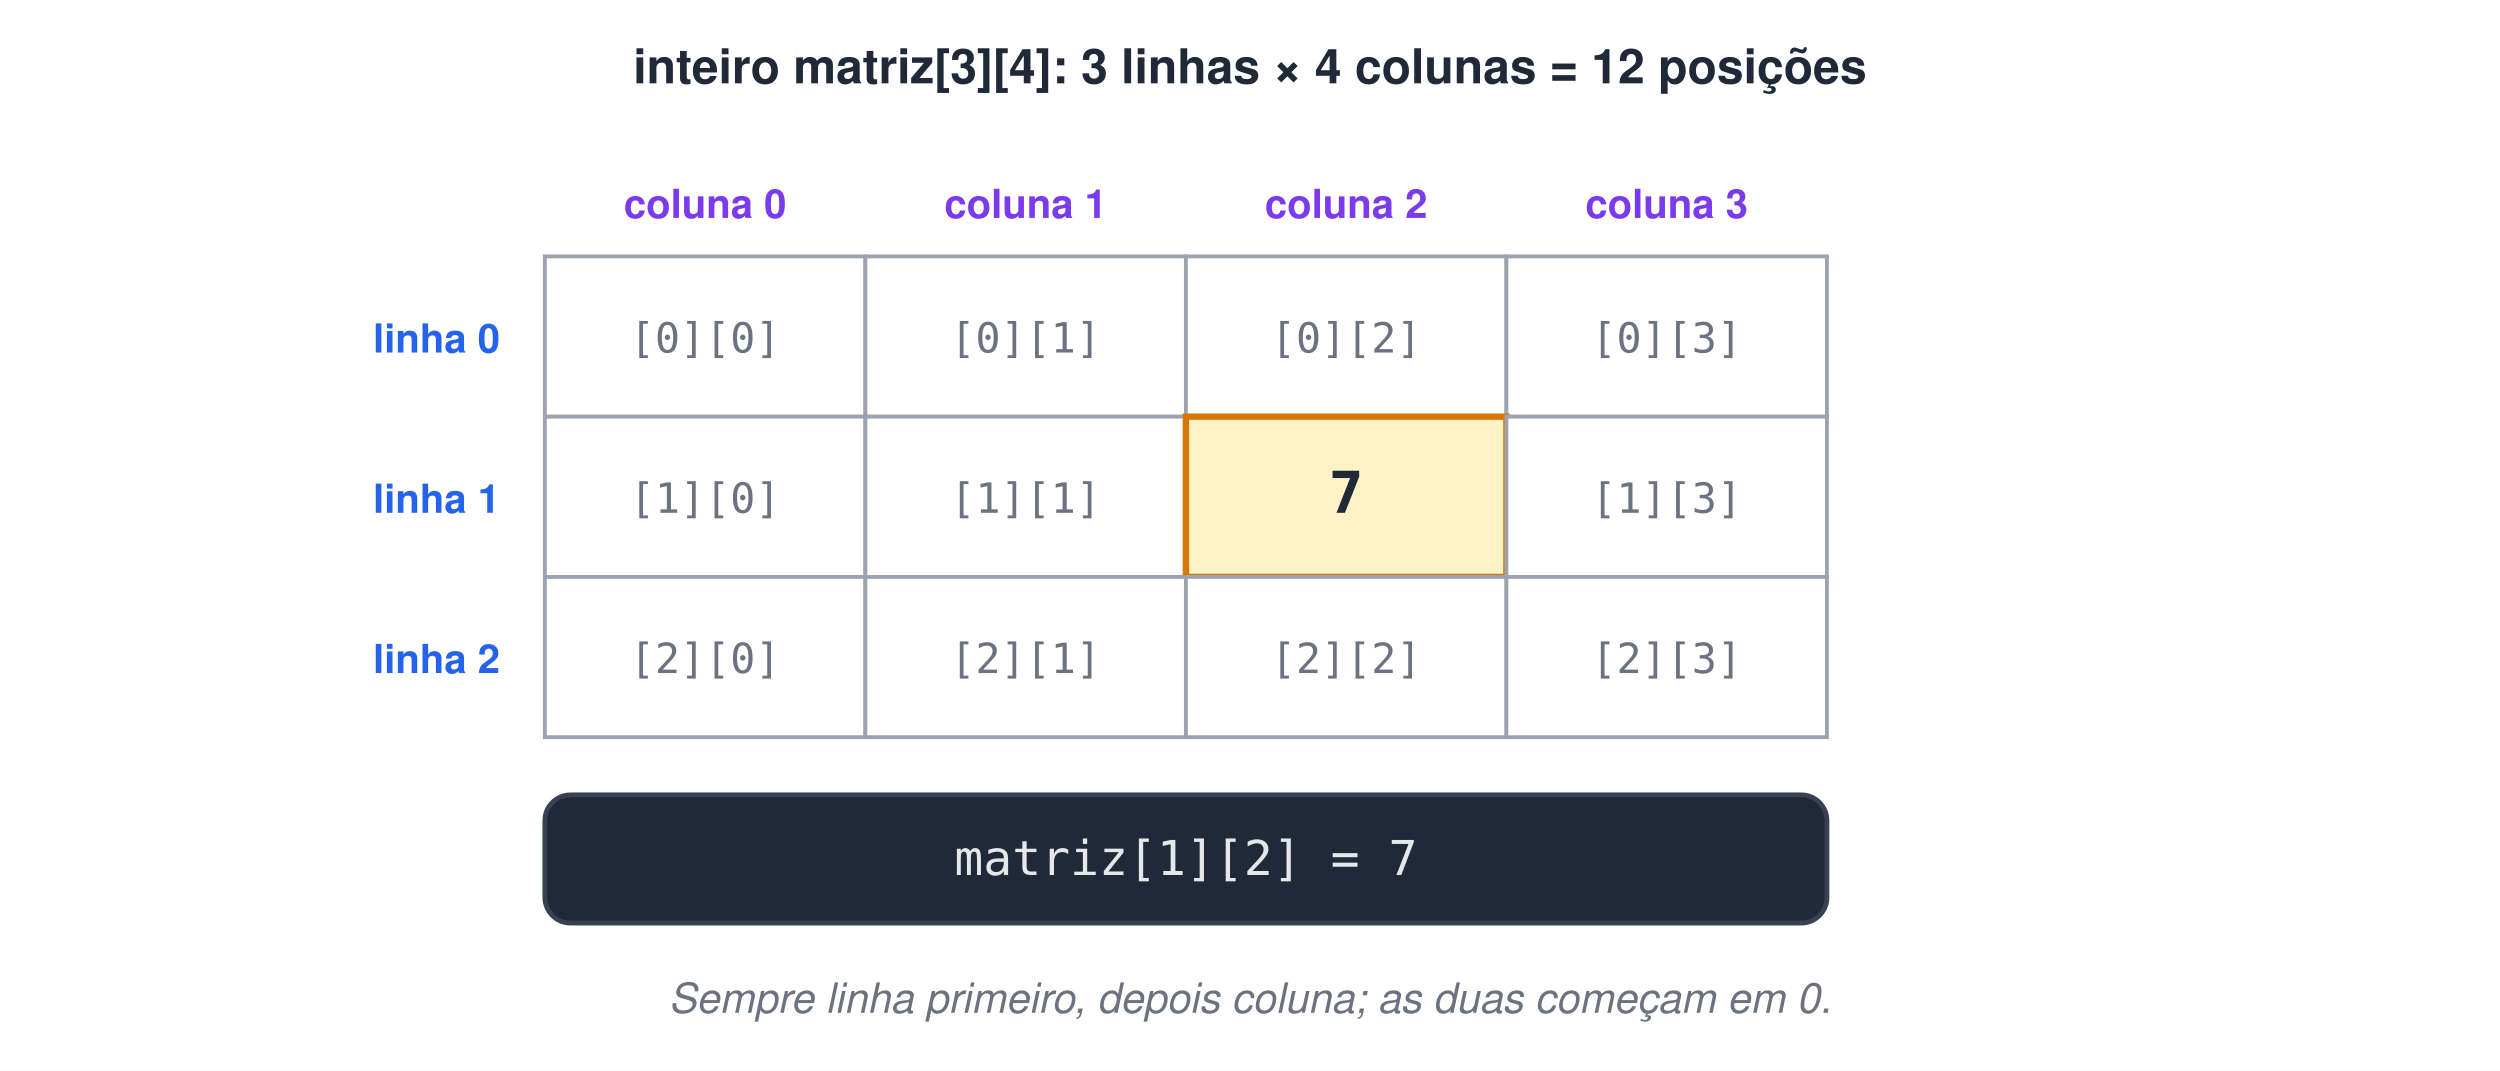
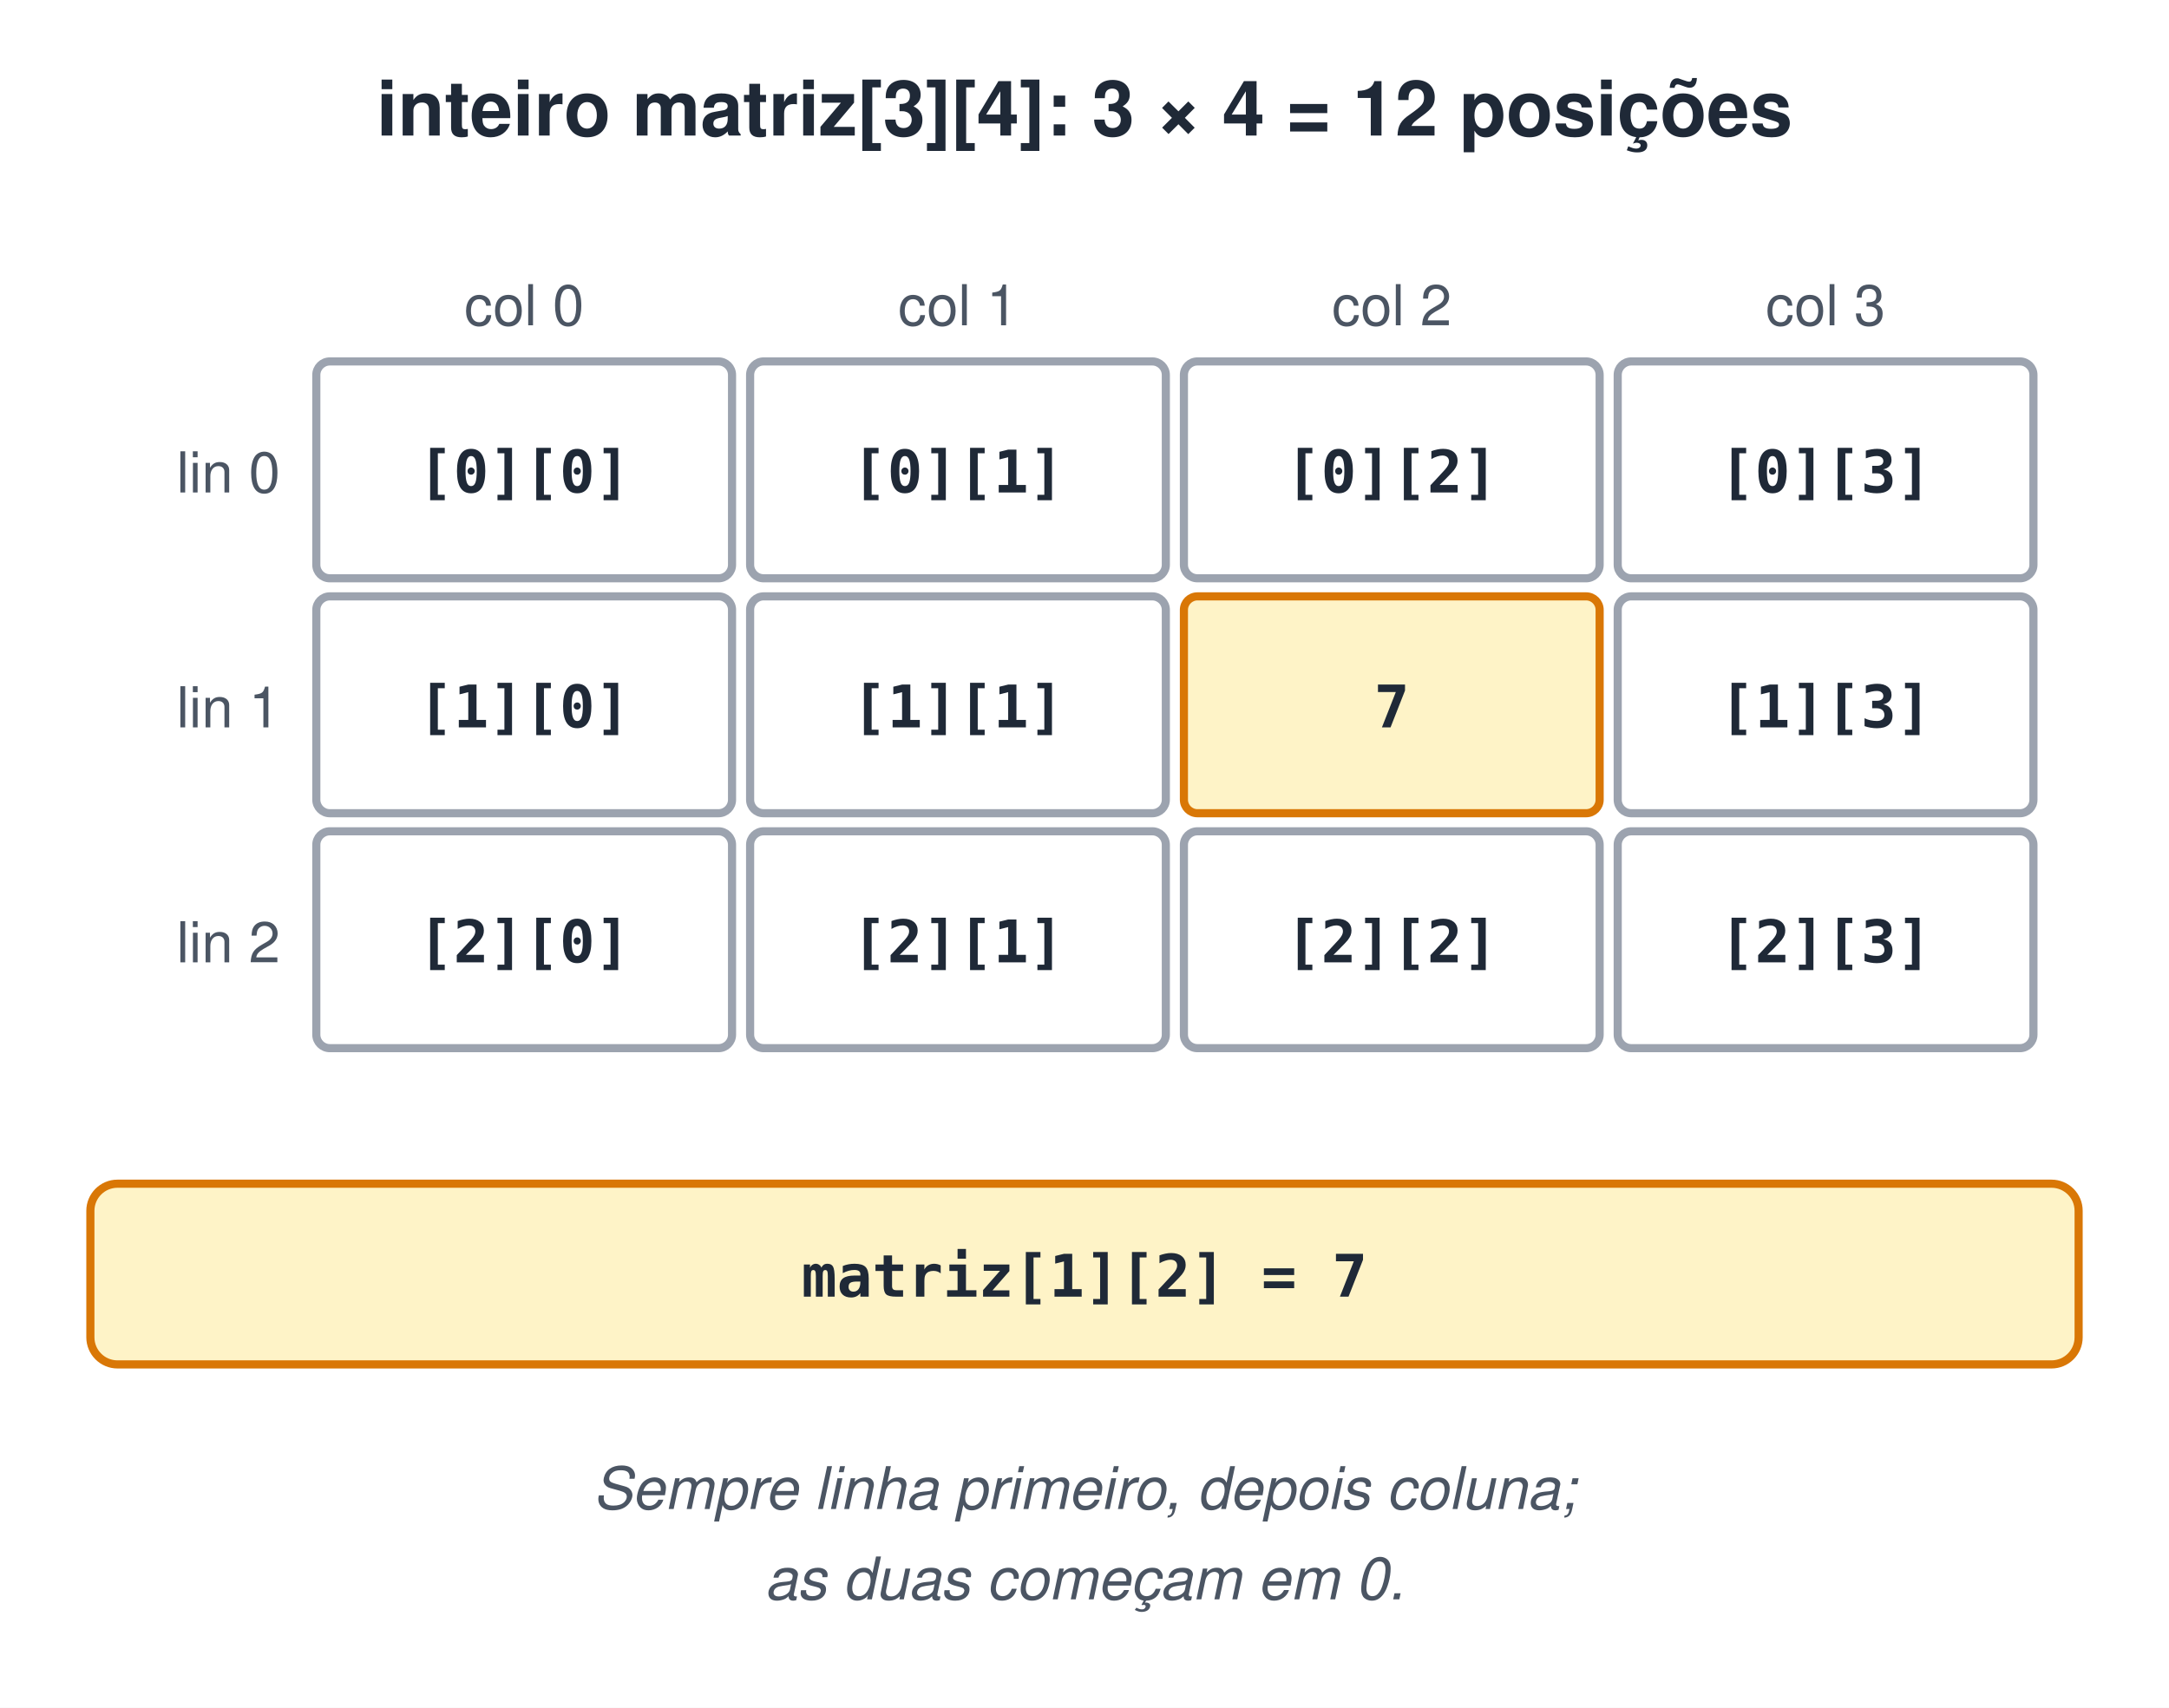
- <svg xmlns="http://www.w3.org/2000/svg" width="780" height="334" viewBox="0 0 780 334">
-   <style>text{font-family:Helvetica, Arial, 'DejaVu Sans', sans-serif}.m{font-family:Menlo, Consolas, 'DejaVu Sans Mono', monospace}</style>
-   <rect width="100%" height="100%" fill="#ffffff" />
-   <text x="390" y="26" font-size="15" font-weight="bold" fill="#1F2937" text-anchor="middle">inteiro matriz[3][4]: 3 linhas × 4 colunas = 12 posições</text>
-   <text x="220" y="68" font-size="12.5" font-weight="bold" fill="#7C3AED" text-anchor="middle">coluna 0</text>
-   <text x="320" y="68" font-size="12.5" font-weight="bold" fill="#7C3AED" text-anchor="middle">coluna 1</text>
-   <text x="420" y="68" font-size="12.5" font-weight="bold" fill="#7C3AED" text-anchor="middle">coluna 2</text>
-   <text x="520" y="68" font-size="12.5" font-weight="bold" fill="#7C3AED" text-anchor="middle">coluna 3</text>
-   <text x="156" y="110" font-size="12.5" font-weight="bold" fill="#2563EB" text-anchor="end">linha 0</text>
-   <rect x="170" y="80" width="100" height="50" rx="0" fill="#fff" stroke="#9CA3AF" stroke-width="1.2" />
-   <text x="220" y="110" class="m" font-size="13" fill="#6B7280" text-anchor="middle">[0][0]</text>
-   <rect x="270" y="80" width="100" height="50" rx="0" fill="#fff" stroke="#9CA3AF" stroke-width="1.2" />
-   <text x="320" y="110" class="m" font-size="13" fill="#6B7280" text-anchor="middle">[0][1]</text>
-   <rect x="370" y="80" width="100" height="50" rx="0" fill="#fff" stroke="#9CA3AF" stroke-width="1.2" />
-   <text x="420" y="110" class="m" font-size="13" fill="#6B7280" text-anchor="middle">[0][2]</text>
-   <rect x="470" y="80" width="100" height="50" rx="0" fill="#fff" stroke="#9CA3AF" stroke-width="1.2" />
-   <text x="520" y="110" class="m" font-size="13" fill="#6B7280" text-anchor="middle">[0][3]</text>
-   <text x="156" y="160" font-size="12.5" font-weight="bold" fill="#2563EB" text-anchor="end">linha 1</text>
-   <rect x="170" y="130" width="100" height="50" rx="0" fill="#fff" stroke="#9CA3AF" stroke-width="1.2" />
-   <text x="220" y="160" class="m" font-size="13" fill="#6B7280" text-anchor="middle">[1][0]</text>
-   <rect x="270" y="130" width="100" height="50" rx="0" fill="#fff" stroke="#9CA3AF" stroke-width="1.2" />
-   <text x="320" y="160" class="m" font-size="13" fill="#6B7280" text-anchor="middle">[1][1]</text>
-   <rect x="370" y="130" width="100" height="50" rx="0" fill="#FEF3C7" stroke="#D97706" stroke-width="2" />
-   <text x="420" y="160" class="m" font-size="18" font-weight="bold" fill="#1F2937" text-anchor="middle">7</text>
-   <rect x="470" y="130" width="100" height="50" rx="0" fill="#fff" stroke="#9CA3AF" stroke-width="1.2" />
-   <text x="520" y="160" class="m" font-size="13" fill="#6B7280" text-anchor="middle">[1][3]</text>
-   <text x="156" y="210" font-size="12.5" font-weight="bold" fill="#2563EB" text-anchor="end">linha 2</text>
-   <rect x="170" y="180" width="100" height="50" rx="0" fill="#fff" stroke="#9CA3AF" stroke-width="1.2" />
-   <text x="220" y="210" class="m" font-size="13" fill="#6B7280" text-anchor="middle">[2][0]</text>
-   <rect x="270" y="180" width="100" height="50" rx="0" fill="#fff" stroke="#9CA3AF" stroke-width="1.2" />
-   <text x="320" y="210" class="m" font-size="13" fill="#6B7280" text-anchor="middle">[2][1]</text>
-   <rect x="370" y="180" width="100" height="50" rx="0" fill="#fff" stroke="#9CA3AF" stroke-width="1.2" />
-   <text x="420" y="210" class="m" font-size="13" fill="#6B7280" text-anchor="middle">[2][2]</text>
-   <rect x="470" y="180" width="100" height="50" rx="0" fill="#fff" stroke="#9CA3AF" stroke-width="1.2" />
-   <text x="520" y="210" class="m" font-size="13" fill="#6B7280" text-anchor="middle">[2][3]</text>
-   <rect x="170" y="248" width="400" height="40" rx="8" fill="#1F2937" stroke="#374151" stroke-width="1.5" />
-   <text x="370" y="273" class="m" font-size="15" fill="#E5E7EB" text-anchor="middle">matriz[1][2] = 7</text>
-   <text x="390" y="316" font-size="13" font-style="italic" fill="#6B7280" text-anchor="middle">Sempre linha primeiro, depois coluna; as duas começam em 0.</text>
+ <svg xmlns="http://www.w3.org/2000/svg" width="480" height="378" viewBox="0 0 480 378">
+   <style>text{white-space:pre;font-family:Helvetica,Arial,sans-serif;font-size:14px;fill:#1F2937}.t{font-size:17px;font-weight:bold}.b{font-weight:bold}.m{font-family:Menlo,Consolas,monospace;font-size:13px}.s{font-size:12.5px;fill:#4B5563}.n{font-size:13px;font-style:italic;fill:#4B5563}.c{text-anchor:middle}.r{text-anchor:end}.xB{fill:#DBEAFE;stroke:#2563EB}.xG{fill:#DCFCE7;stroke:#16A34A}.xO{fill:#FEF3C7;stroke:#D97706}.xP{fill:#EDE9FE;stroke:#7C3AED}.xR{fill:#FEE2E2;stroke:#DC2626}.xY{fill:#F3F4F6;stroke:#9CA3AF}.xW{fill:#fff;stroke:#9CA3AF}.xT{fill:#CCFBF1;stroke:#0D9488}.xK{fill:#FCE7F3;stroke:#DB2777}rect,ellipse,polygon{stroke-width:1.8}.l{stroke:#6B7280;stroke-width:1.8;fill:none}.d{stroke-dasharray:5 4}</style>
+   <defs>
+     <marker id="a" viewBox="0 0 10 10" refX="9" refY="5" markerWidth="7" markerHeight="7" orient="auto-start-reverse">
+       <path d="M0,0L10,5L0,10z" fill="#6B7280" />
+     </marker>
+   </defs>
+   <rect width="100%" height="100%" fill="#fff" />
+   <text x="240.0" y="30" class="t c">inteiro matriz[3][4]: 3 × 4 = 12 posições</text>
+   <rect x="70" y="80" width="92" height="48" rx="3" class="xW" />
+   <text x="116.0" y="109.0" class="m b c">[0][0]</text>
+   <rect x="166" y="80" width="92" height="48" rx="3" class="xW" />
+   <text x="212.0" y="109.0" class="m b c">[0][1]</text>
+   <rect x="262" y="80" width="92" height="48" rx="3" class="xW" />
+   <text x="308.0" y="109.0" class="m b c">[0][2]</text>
+   <rect x="358" y="80" width="92" height="48" rx="3" class="xW" />
+   <text x="404.0" y="109.0" class="m b c">[0][3]</text>
+   <rect x="70" y="132" width="92" height="48" rx="3" class="xW" />
+   <text x="116.0" y="161.0" class="m b c">[1][0]</text>
+   <rect x="166" y="132" width="92" height="48" rx="3" class="xW" />
+   <text x="212.0" y="161.0" class="m b c">[1][1]</text>
+   <rect x="262" y="132" width="92" height="48" rx="3" class="xO" />
+   <text x="308.0" y="161.0" class="m b c">7</text>
+   <rect x="358" y="132" width="92" height="48" rx="3" class="xW" />
+   <text x="404.0" y="161.0" class="m b c">[1][3]</text>
+   <rect x="70" y="184" width="92" height="48" rx="3" class="xW" />
+   <text x="116.0" y="213.0" class="m b c">[2][0]</text>
+   <rect x="166" y="184" width="92" height="48" rx="3" class="xW" />
+   <text x="212.0" y="213.0" class="m b c">[2][1]</text>
+   <rect x="262" y="184" width="92" height="48" rx="3" class="xW" />
+   <text x="308.0" y="213.0" class="m b c">[2][2]</text>
+   <rect x="358" y="184" width="92" height="48" rx="3" class="xW" />
+   <text x="404.0" y="213.0" class="m b c">[2][3]</text>
+   <text x="116.0" y="72" class="s c">col 0</text>
+   <text x="212.0" y="72" class="s c">col 1</text>
+   <text x="308.0" y="72" class="s c">col 2</text>
+   <text x="404.0" y="72" class="s c">col 3</text>
+   <text x="62" y="109.0" class="s r">lin 0</text>
+   <text x="62" y="161.0" class="s r">lin 1</text>
+   <text x="62" y="213.0" class="s r">lin 2</text>
+   <rect x="20" y="262" width="440" height="40" rx="6" class="xO" />
+   <text x="240" y="287" class="m b c">matriz[1][2] = 7</text>
+   <text x="240.0" y="334" class="n c">Sempre linha primeiro, depois coluna;</text>
+   <text x="240.0" y="354" class="n c">as duas começam em 0.</text>
</svg>
